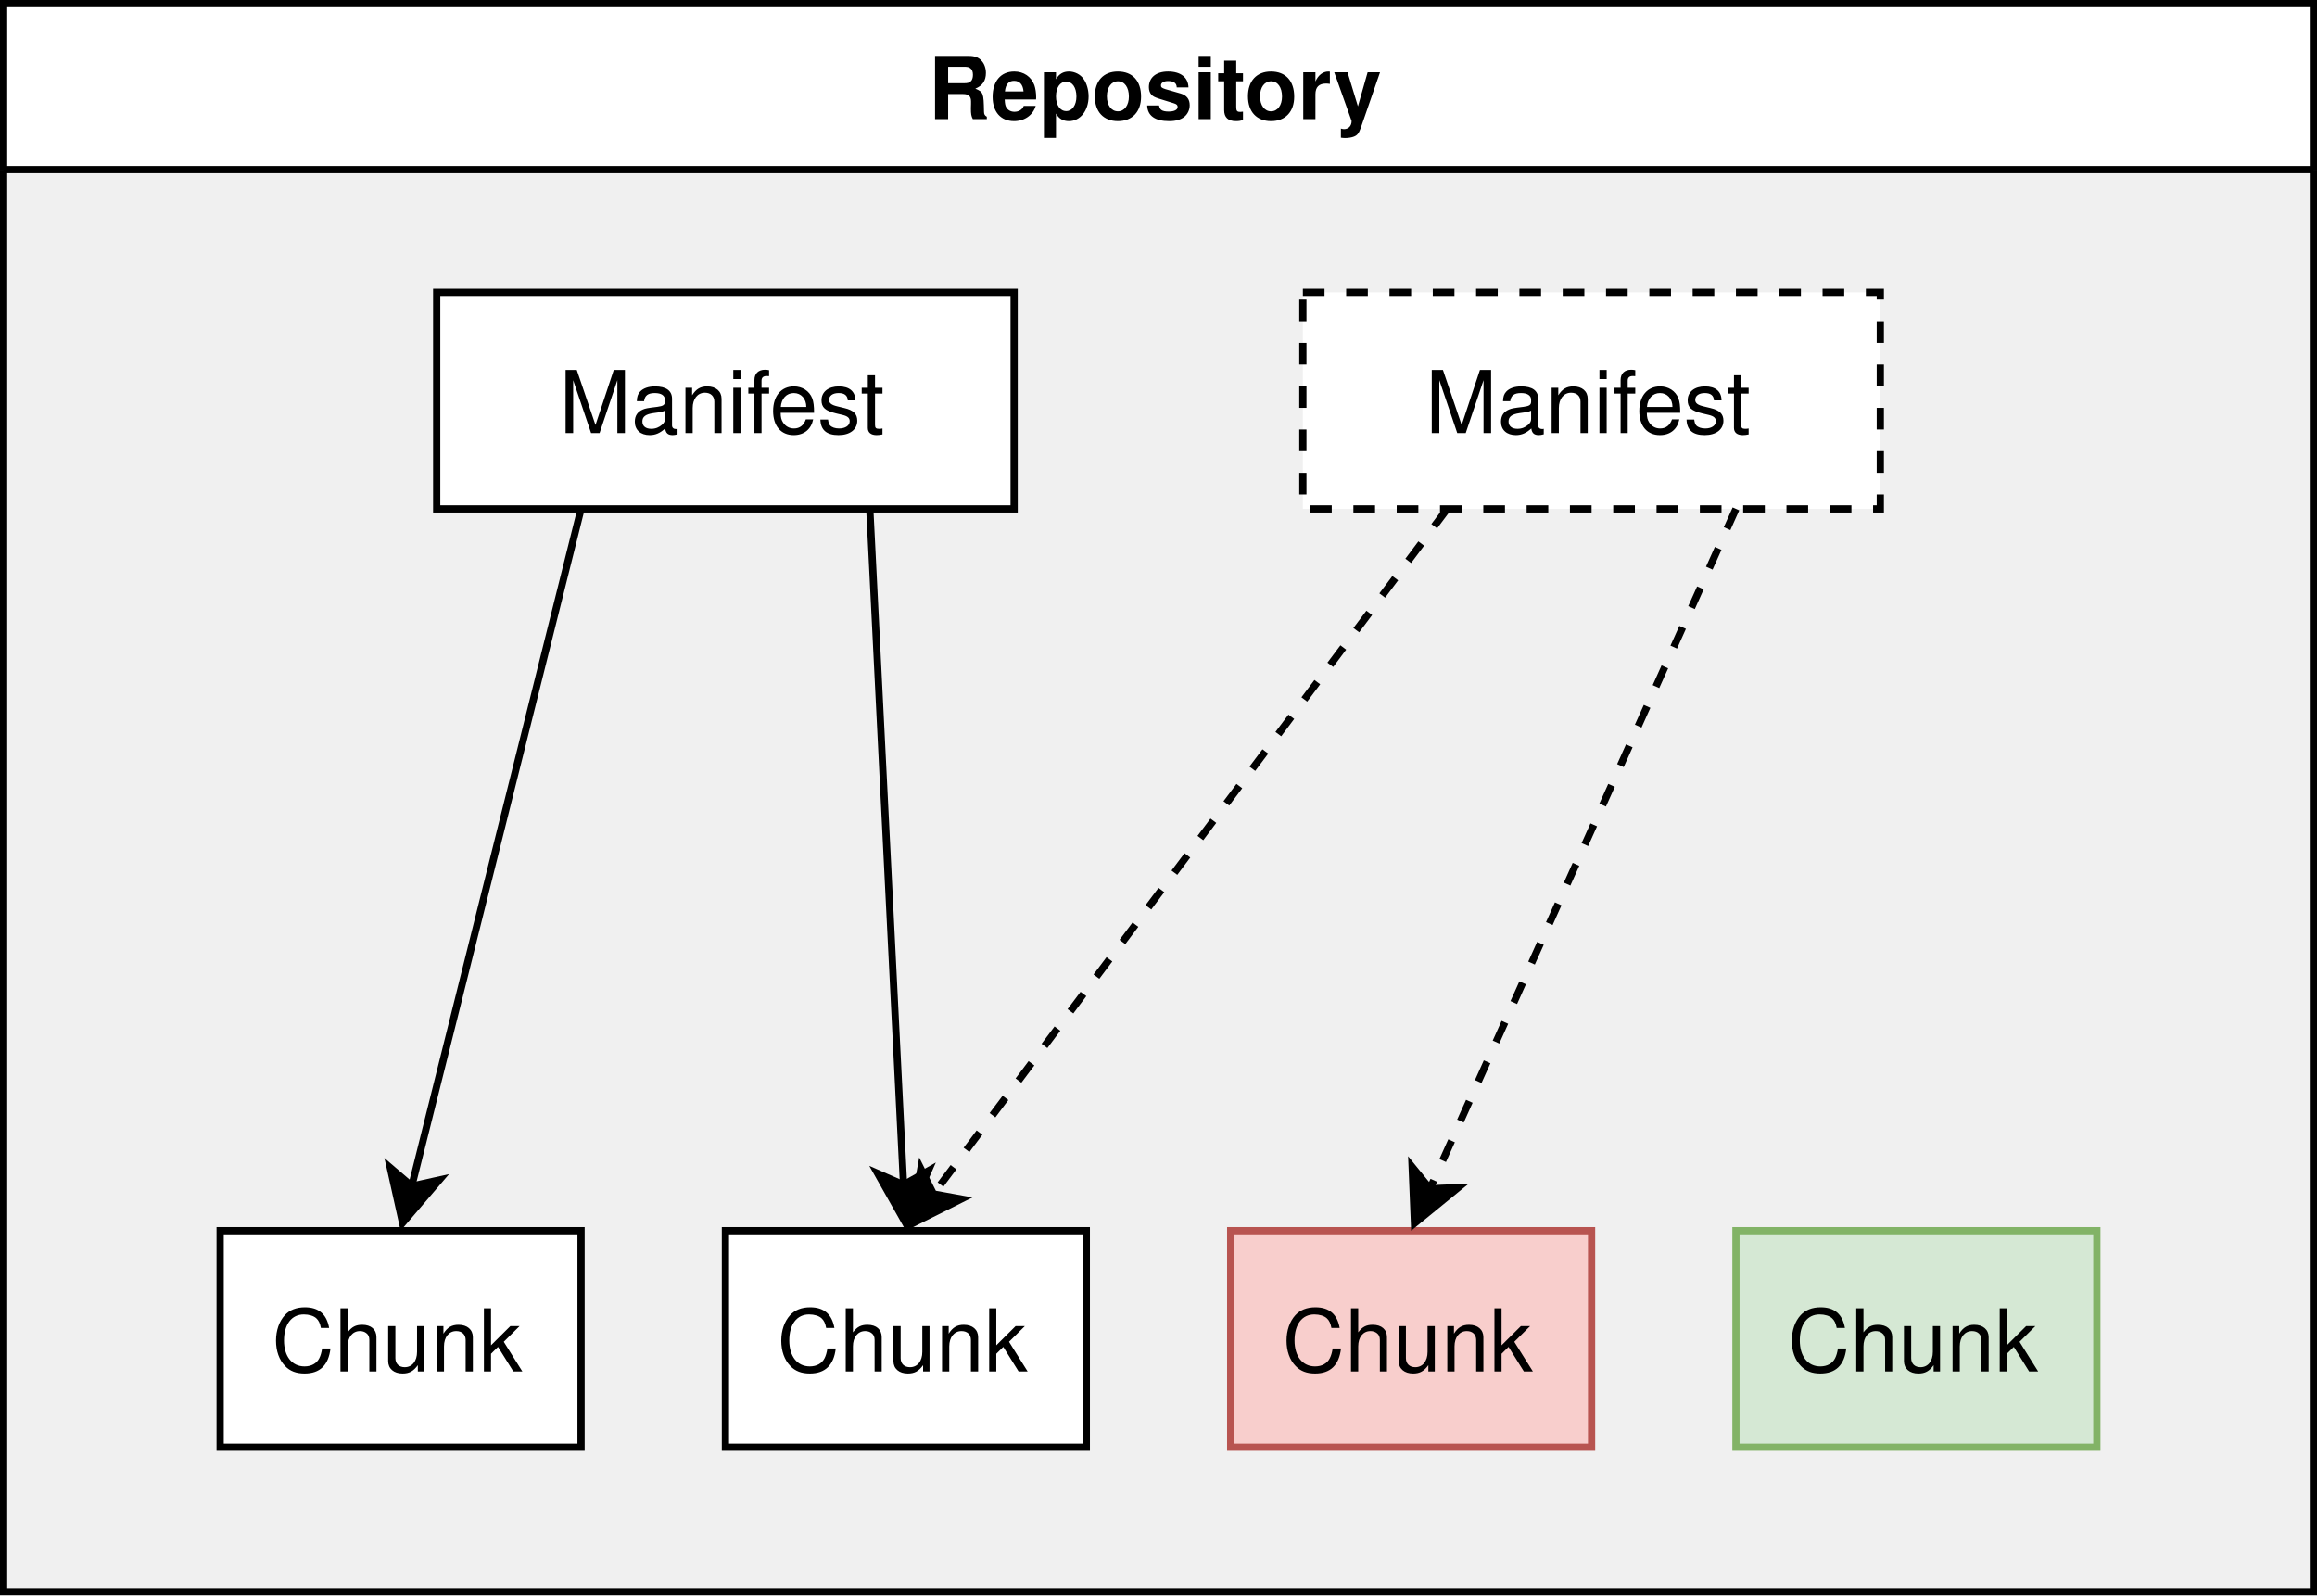
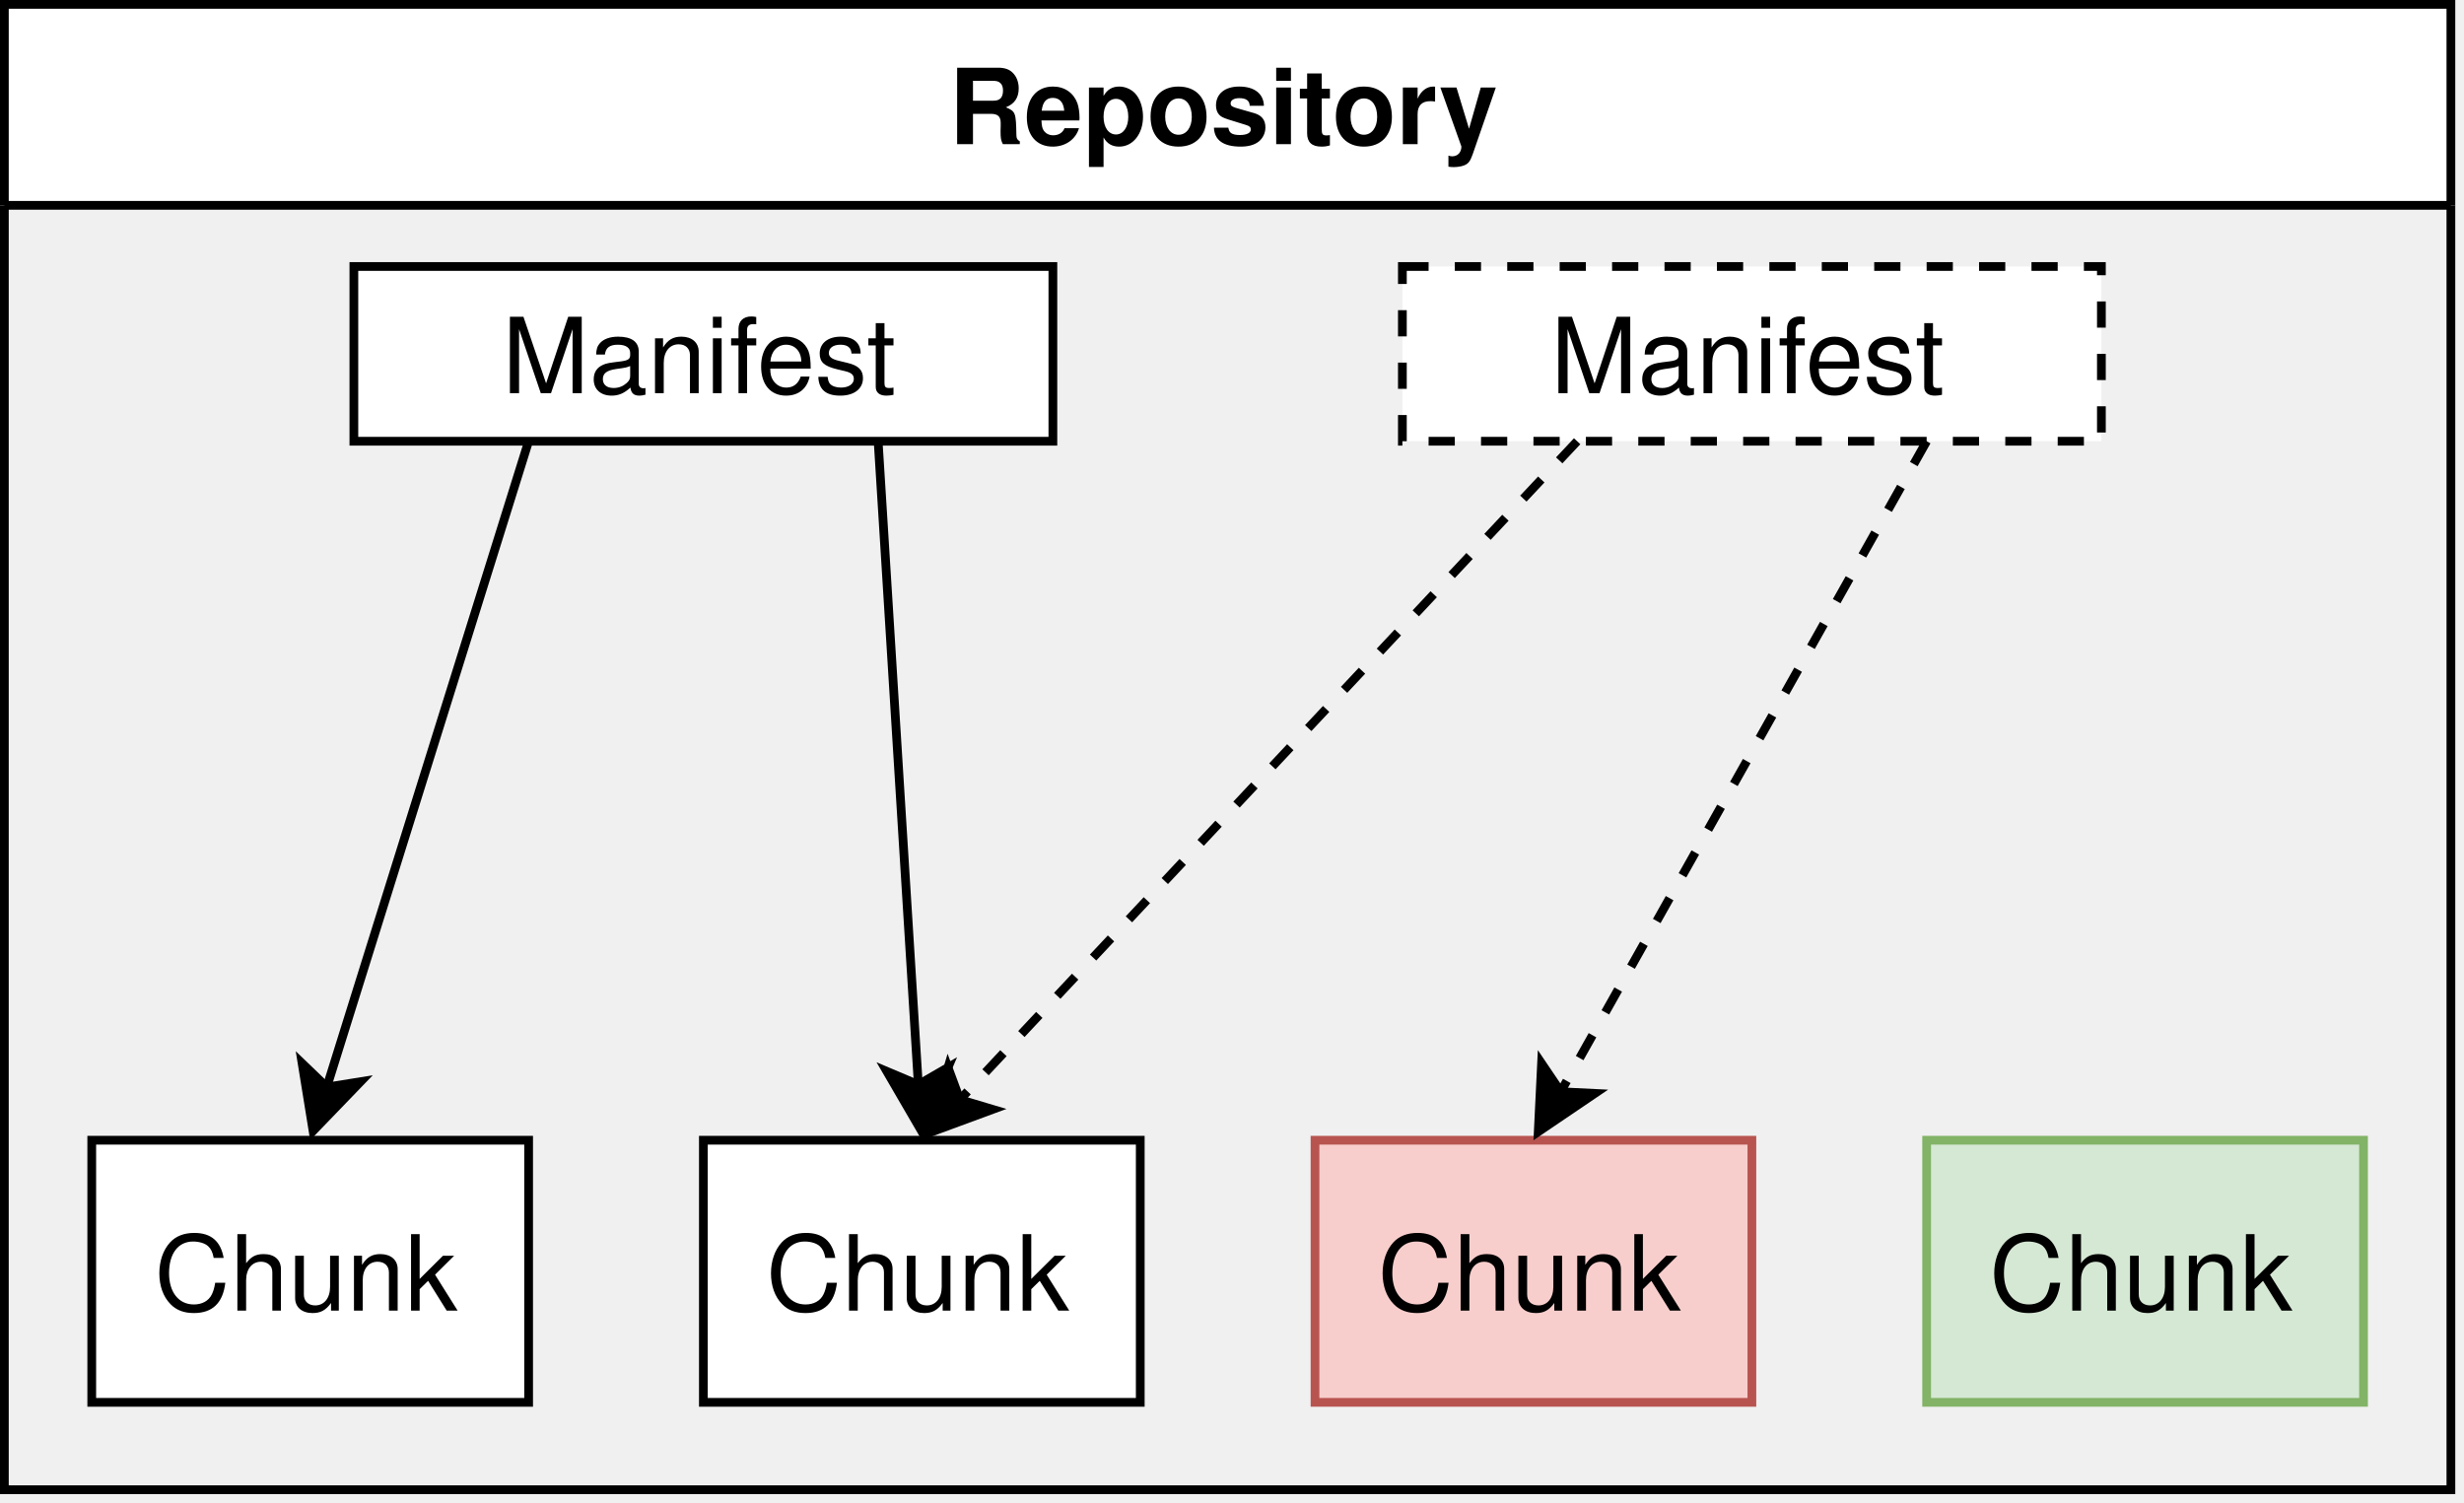
- <svg xmlns="http://www.w3.org/2000/svg" style="background: transparent; background-color: transparent; color-scheme: light dark;" version="1.1" width="321px" height="221px" viewBox="-0.5 -0.5 321 221" content="&lt;mxfile host=&quot;app.diagrams.net&quot; agent=&quot;Mozilla/5.0 (X11; Linux x86_64; rv:136.0) Gecko/20100101 Firefox/136.0&quot; version=&quot;26.1.1&quot;&gt;&#10;  &lt;diagram name=&quot;Seite-1&quot; id=&quot;NjeFW6MQGogTFUbNhTHI&quot;&gt;&#10;    &lt;mxGraphModel dx=&quot;798&quot; dy=&quot;451&quot; grid=&quot;1&quot; gridSize=&quot;10&quot; guides=&quot;1&quot; tooltips=&quot;1&quot; connect=&quot;1&quot; arrows=&quot;1&quot; fold=&quot;1&quot; page=&quot;1&quot; pageScale=&quot;1&quot; pageWidth=&quot;827&quot; pageHeight=&quot;1169&quot; math=&quot;0&quot; shadow=&quot;0&quot;&gt;&#10;      &lt;root&gt;&#10;        &lt;mxCell id=&quot;0&quot; /&gt;&#10;        &lt;mxCell id=&quot;1&quot; parent=&quot;0&quot; /&gt;&#10;        &lt;mxCell id=&quot;ZlxY15heGm8QH3tECEyU-1&quot; value=&quot;Repository&quot; style=&quot;swimlane;&quot; vertex=&quot;1&quot; parent=&quot;1&quot;&gt;&#10;          &lt;mxGeometry x=&quot;240&quot; y=&quot;350&quot; width=&quot;320&quot; height=&quot;220&quot; as=&quot;geometry&quot; /&gt;&#10;        &lt;/mxCell&gt;&#10;        &lt;mxCell id=&quot;ZlxY15heGm8QH3tECEyU-2&quot; value=&quot;Manifest&quot; style=&quot;rounded=0;&quot; vertex=&quot;1&quot; parent=&quot;ZlxY15heGm8QH3tECEyU-1&quot;&gt;&#10;          &lt;mxGeometry x=&quot;60&quot; y=&quot;40&quot; width=&quot;80&quot; height=&quot;30&quot; as=&quot;geometry&quot; /&gt;&#10;        &lt;/mxCell&gt;&#10;        &lt;mxCell id=&quot;ZlxY15heGm8QH3tECEyU-3&quot; value=&quot;Manifest&quot; style=&quot;rounded=0;dashed=1;&quot; vertex=&quot;1&quot; parent=&quot;ZlxY15heGm8QH3tECEyU-1&quot;&gt;&#10;          &lt;mxGeometry x=&quot;180&quot; y=&quot;40&quot; width=&quot;80&quot; height=&quot;30&quot; as=&quot;geometry&quot; /&gt;&#10;        &lt;/mxCell&gt;&#10;        &lt;mxCell id=&quot;ZlxY15heGm8QH3tECEyU-4&quot; value=&quot;Chunk&quot; style=&quot;rounded=0;&quot; vertex=&quot;1&quot; parent=&quot;ZlxY15heGm8QH3tECEyU-1&quot;&gt;&#10;          &lt;mxGeometry x=&quot;30&quot; y=&quot;170&quot; width=&quot;50&quot; height=&quot;30&quot; as=&quot;geometry&quot; /&gt;&#10;        &lt;/mxCell&gt;&#10;        &lt;mxCell id=&quot;ZlxY15heGm8QH3tECEyU-5&quot; value=&quot;Chunk&quot; style=&quot;rounded=0;&quot; vertex=&quot;1&quot; parent=&quot;ZlxY15heGm8QH3tECEyU-1&quot;&gt;&#10;          &lt;mxGeometry x=&quot;100&quot; y=&quot;170&quot; width=&quot;50&quot; height=&quot;30&quot; as=&quot;geometry&quot; /&gt;&#10;        &lt;/mxCell&gt;&#10;        &lt;mxCell id=&quot;ZlxY15heGm8QH3tECEyU-6&quot; value=&quot;Chunk&quot; style=&quot;rounded=0;fillColor=#f8cecc;strokeColor=#b85450;&quot; vertex=&quot;1&quot; parent=&quot;ZlxY15heGm8QH3tECEyU-1&quot;&gt;&#10;          &lt;mxGeometry x=&quot;170&quot; y=&quot;170&quot; width=&quot;50&quot; height=&quot;30&quot; as=&quot;geometry&quot; /&gt;&#10;        &lt;/mxCell&gt;&#10;        &lt;mxCell id=&quot;ZlxY15heGm8QH3tECEyU-7&quot; value=&quot;Chunk&quot; style=&quot;rounded=0;fillColor=#d5e8d4;strokeColor=#82b366;&quot; vertex=&quot;1&quot; parent=&quot;ZlxY15heGm8QH3tECEyU-1&quot;&gt;&#10;          &lt;mxGeometry x=&quot;240&quot; y=&quot;170&quot; width=&quot;50&quot; height=&quot;30&quot; as=&quot;geometry&quot; /&gt;&#10;        &lt;/mxCell&gt;&#10;        &lt;mxCell id=&quot;ZlxY15heGm8QH3tECEyU-8&quot; value=&quot;&quot; style=&quot;endArrow=classic;rounded=0;exitX=0.25;exitY=1;exitDx=0;exitDy=0;entryX=0.5;entryY=0;entryDx=0;entryDy=0;&quot; edge=&quot;1&quot; parent=&quot;ZlxY15heGm8QH3tECEyU-1&quot; source=&quot;ZlxY15heGm8QH3tECEyU-2&quot; target=&quot;ZlxY15heGm8QH3tECEyU-4&quot;&gt;&#10;          &lt;mxGeometry width=&quot;50&quot; height=&quot;50&quot; relative=&quot;1&quot; as=&quot;geometry&quot;&gt;&#10;            &lt;mxPoint x=&quot;200&quot; y=&quot;90&quot; as=&quot;sourcePoint&quot; /&gt;&#10;            &lt;mxPoint x=&quot;250&quot; y=&quot;40&quot; as=&quot;targetPoint&quot; /&gt;&#10;          &lt;/mxGeometry&gt;&#10;        &lt;/mxCell&gt;&#10;        &lt;mxCell id=&quot;ZlxY15heGm8QH3tECEyU-9&quot; value=&quot;&quot; style=&quot;endArrow=classic;rounded=0;exitX=0.75;exitY=1;exitDx=0;exitDy=0;entryX=0.5;entryY=0;entryDx=0;entryDy=0;&quot; edge=&quot;1&quot; parent=&quot;ZlxY15heGm8QH3tECEyU-1&quot; source=&quot;ZlxY15heGm8QH3tECEyU-2&quot; target=&quot;ZlxY15heGm8QH3tECEyU-5&quot;&gt;&#10;          &lt;mxGeometry width=&quot;50&quot; height=&quot;50&quot; relative=&quot;1&quot; as=&quot;geometry&quot;&gt;&#10;            &lt;mxPoint x=&quot;200&quot; y=&quot;90&quot; as=&quot;sourcePoint&quot; /&gt;&#10;            &lt;mxPoint x=&quot;250&quot; y=&quot;40&quot; as=&quot;targetPoint&quot; /&gt;&#10;          &lt;/mxGeometry&gt;&#10;        &lt;/mxCell&gt;&#10;        &lt;mxCell id=&quot;ZlxY15heGm8QH3tECEyU-10&quot; value=&quot;&quot; style=&quot;endArrow=classic;rounded=0;exitX=0.25;exitY=1;exitDx=0;exitDy=0;entryX=0.5;entryY=0;entryDx=0;entryDy=0;dashed=1;&quot; edge=&quot;1&quot; parent=&quot;ZlxY15heGm8QH3tECEyU-1&quot; source=&quot;ZlxY15heGm8QH3tECEyU-3&quot; target=&quot;ZlxY15heGm8QH3tECEyU-5&quot;&gt;&#10;          &lt;mxGeometry width=&quot;50&quot; height=&quot;50&quot; relative=&quot;1&quot; as=&quot;geometry&quot;&gt;&#10;            &lt;mxPoint x=&quot;200&quot; y=&quot;90&quot; as=&quot;sourcePoint&quot; /&gt;&#10;            &lt;mxPoint x=&quot;250&quot; y=&quot;40&quot; as=&quot;targetPoint&quot; /&gt;&#10;          &lt;/mxGeometry&gt;&#10;        &lt;/mxCell&gt;&#10;        &lt;mxCell id=&quot;ZlxY15heGm8QH3tECEyU-11&quot; value=&quot;&quot; style=&quot;endArrow=classic;rounded=0;exitX=0.75;exitY=1;exitDx=0;exitDy=0;entryX=0.5;entryY=0;entryDx=0;entryDy=0;dashed=1;&quot; edge=&quot;1&quot; parent=&quot;ZlxY15heGm8QH3tECEyU-1&quot; source=&quot;ZlxY15heGm8QH3tECEyU-3&quot; target=&quot;ZlxY15heGm8QH3tECEyU-6&quot;&gt;&#10;          &lt;mxGeometry width=&quot;50&quot; height=&quot;50&quot; relative=&quot;1&quot; as=&quot;geometry&quot;&gt;&#10;            &lt;mxPoint x=&quot;200&quot; y=&quot;90&quot; as=&quot;sourcePoint&quot; /&gt;&#10;            &lt;mxPoint x=&quot;250&quot; y=&quot;40&quot; as=&quot;targetPoint&quot; /&gt;&#10;          &lt;/mxGeometry&gt;&#10;        &lt;/mxCell&gt;&#10;      &lt;/root&gt;&#10;    &lt;/mxGraphModel&gt;&#10;  &lt;/diagram&gt;&#10;&lt;/mxfile&gt;&#10;">
+ <svg xmlns="http://www.w3.org/2000/svg" style="background: transparent; background-color: transparent; color-scheme: light dark;" version="1.1" width="282px" height="172px" viewBox="-0.5 -0.5 282 172" content="&lt;mxfile host=&quot;app.diagrams.net&quot; agent=&quot;Mozilla/5.0 (X11; Linux x86_64; rv:136.0) Gecko/20100101 Firefox/136.0&quot; version=&quot;26.2.2&quot;&gt;&#10;  &lt;diagram name=&quot;Seite-1&quot; id=&quot;NjeFW6MQGogTFUbNhTHI&quot;&gt;&#10;    &lt;mxGraphModel dx=&quot;990&quot; dy=&quot;637&quot; grid=&quot;1&quot; gridSize=&quot;10&quot; guides=&quot;1&quot; tooltips=&quot;1&quot; connect=&quot;1&quot; arrows=&quot;1&quot; fold=&quot;1&quot; page=&quot;1&quot; pageScale=&quot;1&quot; pageWidth=&quot;827&quot; pageHeight=&quot;1169&quot; math=&quot;0&quot; shadow=&quot;0&quot;&gt;&#10;      &lt;root&gt;&#10;        &lt;mxCell id=&quot;0&quot; /&gt;&#10;        &lt;mxCell id=&quot;1&quot; parent=&quot;0&quot; /&gt;&#10;        &lt;mxCell id=&quot;ZlxY15heGm8QH3tECEyU-1&quot; value=&quot;Repository&quot; style=&quot;swimlane;&quot; parent=&quot;1&quot; vertex=&quot;1&quot;&gt;&#10;          &lt;mxGeometry x=&quot;260&quot; y=&quot;400&quot; width=&quot;280&quot; height=&quot;170&quot; as=&quot;geometry&quot; /&gt;&#10;        &lt;/mxCell&gt;&#10;        &lt;mxCell id=&quot;ZlxY15heGm8QH3tECEyU-2&quot; value=&quot;Manifest&quot; style=&quot;rounded=0;&quot; parent=&quot;ZlxY15heGm8QH3tECEyU-1&quot; vertex=&quot;1&quot;&gt;&#10;          &lt;mxGeometry x=&quot;40&quot; y=&quot;30&quot; width=&quot;80&quot; height=&quot;20&quot; as=&quot;geometry&quot; /&gt;&#10;        &lt;/mxCell&gt;&#10;        &lt;mxCell id=&quot;ZlxY15heGm8QH3tECEyU-3&quot; value=&quot;Manifest&quot; style=&quot;rounded=0;dashed=1;&quot; parent=&quot;ZlxY15heGm8QH3tECEyU-1&quot; vertex=&quot;1&quot;&gt;&#10;          &lt;mxGeometry x=&quot;160&quot; y=&quot;30&quot; width=&quot;80&quot; height=&quot;20&quot; as=&quot;geometry&quot; /&gt;&#10;        &lt;/mxCell&gt;&#10;        &lt;mxCell id=&quot;ZlxY15heGm8QH3tECEyU-4&quot; value=&quot;Chunk&quot; style=&quot;rounded=0;&quot; parent=&quot;ZlxY15heGm8QH3tECEyU-1&quot; vertex=&quot;1&quot;&gt;&#10;          &lt;mxGeometry x=&quot;10&quot; y=&quot;130&quot; width=&quot;50&quot; height=&quot;30&quot; as=&quot;geometry&quot; /&gt;&#10;        &lt;/mxCell&gt;&#10;        &lt;mxCell id=&quot;ZlxY15heGm8QH3tECEyU-5&quot; value=&quot;Chunk&quot; style=&quot;rounded=0;&quot; parent=&quot;ZlxY15heGm8QH3tECEyU-1&quot; vertex=&quot;1&quot;&gt;&#10;          &lt;mxGeometry x=&quot;80&quot; y=&quot;130&quot; width=&quot;50&quot; height=&quot;30&quot; as=&quot;geometry&quot; /&gt;&#10;        &lt;/mxCell&gt;&#10;        &lt;mxCell id=&quot;ZlxY15heGm8QH3tECEyU-6&quot; value=&quot;Chunk&quot; style=&quot;rounded=0;fillColor=#f8cecc;strokeColor=#b85450;&quot; parent=&quot;ZlxY15heGm8QH3tECEyU-1&quot; vertex=&quot;1&quot;&gt;&#10;          &lt;mxGeometry x=&quot;150&quot; y=&quot;130&quot; width=&quot;50&quot; height=&quot;30&quot; as=&quot;geometry&quot; /&gt;&#10;        &lt;/mxCell&gt;&#10;        &lt;mxCell id=&quot;ZlxY15heGm8QH3tECEyU-7&quot; value=&quot;Chunk&quot; style=&quot;rounded=0;fillColor=#d5e8d4;strokeColor=#82b366;&quot; parent=&quot;ZlxY15heGm8QH3tECEyU-1&quot; vertex=&quot;1&quot;&gt;&#10;          &lt;mxGeometry x=&quot;220&quot; y=&quot;130&quot; width=&quot;50&quot; height=&quot;30&quot; as=&quot;geometry&quot; /&gt;&#10;        &lt;/mxCell&gt;&#10;        &lt;mxCell id=&quot;ZlxY15heGm8QH3tECEyU-8&quot; value=&quot;&quot; style=&quot;endArrow=classic;rounded=0;exitX=0.25;exitY=1;exitDx=0;exitDy=0;entryX=0.5;entryY=0;entryDx=0;entryDy=0;&quot; parent=&quot;ZlxY15heGm8QH3tECEyU-1&quot; source=&quot;ZlxY15heGm8QH3tECEyU-2&quot; target=&quot;ZlxY15heGm8QH3tECEyU-4&quot; edge=&quot;1&quot;&gt;&#10;          &lt;mxGeometry width=&quot;50&quot; height=&quot;50&quot; relative=&quot;1&quot; as=&quot;geometry&quot;&gt;&#10;            &lt;mxPoint x=&quot;180&quot; y=&quot;50&quot; as=&quot;sourcePoint&quot; /&gt;&#10;            &lt;mxPoint x=&quot;230&quot; as=&quot;targetPoint&quot; /&gt;&#10;          &lt;/mxGeometry&gt;&#10;        &lt;/mxCell&gt;&#10;        &lt;mxCell id=&quot;ZlxY15heGm8QH3tECEyU-9&quot; value=&quot;&quot; style=&quot;endArrow=classic;rounded=0;exitX=0.75;exitY=1;exitDx=0;exitDy=0;entryX=0.5;entryY=0;entryDx=0;entryDy=0;&quot; parent=&quot;ZlxY15heGm8QH3tECEyU-1&quot; source=&quot;ZlxY15heGm8QH3tECEyU-2&quot; target=&quot;ZlxY15heGm8QH3tECEyU-5&quot; edge=&quot;1&quot;&gt;&#10;          &lt;mxGeometry width=&quot;50&quot; height=&quot;50&quot; relative=&quot;1&quot; as=&quot;geometry&quot;&gt;&#10;            &lt;mxPoint x=&quot;180&quot; y=&quot;50&quot; as=&quot;sourcePoint&quot; /&gt;&#10;            &lt;mxPoint x=&quot;230&quot; as=&quot;targetPoint&quot; /&gt;&#10;          &lt;/mxGeometry&gt;&#10;        &lt;/mxCell&gt;&#10;        &lt;mxCell id=&quot;ZlxY15heGm8QH3tECEyU-10&quot; value=&quot;&quot; style=&quot;endArrow=classic;rounded=0;exitX=0.25;exitY=1;exitDx=0;exitDy=0;entryX=0.5;entryY=0;entryDx=0;entryDy=0;dashed=1;&quot; parent=&quot;ZlxY15heGm8QH3tECEyU-1&quot; source=&quot;ZlxY15heGm8QH3tECEyU-3&quot; target=&quot;ZlxY15heGm8QH3tECEyU-5&quot; edge=&quot;1&quot;&gt;&#10;          &lt;mxGeometry width=&quot;50&quot; height=&quot;50&quot; relative=&quot;1&quot; as=&quot;geometry&quot;&gt;&#10;            &lt;mxPoint x=&quot;180&quot; y=&quot;50&quot; as=&quot;sourcePoint&quot; /&gt;&#10;            &lt;mxPoint x=&quot;230&quot; as=&quot;targetPoint&quot; /&gt;&#10;          &lt;/mxGeometry&gt;&#10;        &lt;/mxCell&gt;&#10;        &lt;mxCell id=&quot;ZlxY15heGm8QH3tECEyU-11&quot; value=&quot;&quot; style=&quot;endArrow=classic;rounded=0;exitX=0.75;exitY=1;exitDx=0;exitDy=0;entryX=0.5;entryY=0;entryDx=0;entryDy=0;dashed=1;&quot; parent=&quot;ZlxY15heGm8QH3tECEyU-1&quot; source=&quot;ZlxY15heGm8QH3tECEyU-3&quot; target=&quot;ZlxY15heGm8QH3tECEyU-6&quot; edge=&quot;1&quot;&gt;&#10;          &lt;mxGeometry width=&quot;50&quot; height=&quot;50&quot; relative=&quot;1&quot; as=&quot;geometry&quot;&gt;&#10;            &lt;mxPoint x=&quot;180&quot; y=&quot;50&quot; as=&quot;sourcePoint&quot; /&gt;&#10;            &lt;mxPoint x=&quot;230&quot; as=&quot;targetPoint&quot; /&gt;&#10;          &lt;/mxGeometry&gt;&#10;        &lt;/mxCell&gt;&#10;      &lt;/root&gt;&#10;    &lt;/mxGraphModel&gt;&#10;  &lt;/diagram&gt;&#10;&lt;/mxfile&gt;&#10;">
  <defs />
  <g>
    <g data-cell-id="0">
      <g data-cell-id="1">
        <g data-cell-id="ZlxY15heGm8QH3tECEyU-1">
          <g>
-             <path d="M 0 23 L 0 0 L 320 0 L 320 23" fill="#ffffff" style="fill: light-dark(#ffffff, var(--ge-dark-color, #121212)); stroke: light-dark(rgb(0, 0, 0), rgb(255, 255, 255));" stroke="#000000" stroke-miterlimit="10" pointer-events="all" />
-             <path d="M 0 23 L 0 220 L 320 220 L 320 23" fill="none" stroke="#000000" style="stroke: light-dark(rgb(0, 0, 0), rgb(255, 255, 255));" stroke-miterlimit="10" pointer-events="none" />
-             <path d="M 0 23 L 320 23" fill="none" stroke="#000000" style="stroke: light-dark(rgb(0, 0, 0), rgb(255, 255, 255));" stroke-miterlimit="10" pointer-events="none" />
+             <path d="M 0 23 L 0 0 L 280 0 L 280 23" fill="#ffffff" style="fill: light-dark(#ffffff, var(--ge-dark-color, #121212)); stroke: light-dark(rgb(0, 0, 0), rgb(255, 255, 255));" stroke="#000000" stroke-miterlimit="10" pointer-events="all" />
+             <path d="M 0 23 L 0 170 L 280 170 L 280 23" fill="none" stroke="#000000" style="stroke: light-dark(rgb(0, 0, 0), rgb(255, 255, 255));" stroke-miterlimit="10" pointer-events="none" />
+             <path d="M 0 23 L 280 23" fill="none" stroke="#000000" style="stroke: light-dark(rgb(0, 0, 0), rgb(255, 255, 255));" stroke-miterlimit="10" pointer-events="none" />
          </g>
          <g>
            <g fill="#000000" style="fill: light-dark(rgb(0, 0, 0), rgb(255, 255, 255));" font-family="&quot;Helvetica&quot;" font-weight="bold" text-anchor="middle" font-size="12px">
-               <text x="159.5" y="16">Repository</text>
+               <text x="139.5" y="16">Repository</text>
            </g>
          </g>
          <g data-cell-id="ZlxY15heGm8QH3tECEyU-2">
            <g>
-               <rect x="60" y="40" width="80" height="30" fill="#ffffff" style="fill: light-dark(#ffffff, var(--ge-dark-color, #121212)); stroke: light-dark(rgb(0, 0, 0), rgb(255, 255, 255));" stroke="#000000" pointer-events="all" />
+               <rect x="40" y="30" width="80" height="20" fill="#ffffff" style="fill: light-dark(#ffffff, var(--ge-dark-color, #121212)); stroke: light-dark(rgb(0, 0, 0), rgb(255, 255, 255));" stroke="#000000" pointer-events="all" />
            </g>
            <g>
              <g fill="#000000" style="fill: light-dark(rgb(0, 0, 0), rgb(255, 255, 255));" font-family="&quot;Helvetica&quot;" text-anchor="middle" font-size="12px">
-                 <text x="99.5" y="59.5">Manifest</text>
+                 <text x="79.5" y="44.5">Manifest</text>
              </g>
            </g>
          </g>
          <g data-cell-id="ZlxY15heGm8QH3tECEyU-3">
            <g>
-               <rect x="180" y="40" width="80" height="30" fill="#ffffff" style="fill: light-dark(#ffffff, var(--ge-dark-color, #121212)); stroke: light-dark(rgb(0, 0, 0), rgb(255, 255, 255));" stroke="#000000" stroke-dasharray="3 3" pointer-events="all" />
+               <rect x="160" y="30" width="80" height="20" fill="#ffffff" style="fill: light-dark(#ffffff, var(--ge-dark-color, #121212)); stroke: light-dark(rgb(0, 0, 0), rgb(255, 255, 255));" stroke="#000000" stroke-dasharray="3 3" pointer-events="all" />
            </g>
            <g>
              <g fill="#000000" style="fill: light-dark(rgb(0, 0, 0), rgb(255, 255, 255));" font-family="&quot;Helvetica&quot;" text-anchor="middle" font-size="12px">
-                 <text x="219.5" y="59.5">Manifest</text>
+                 <text x="199.5" y="44.5">Manifest</text>
              </g>
            </g>
          </g>
          <g data-cell-id="ZlxY15heGm8QH3tECEyU-4">
            <g>
-               <rect x="30" y="170" width="50" height="30" fill="#ffffff" style="fill: light-dark(#ffffff, var(--ge-dark-color, #121212)); stroke: light-dark(rgb(0, 0, 0), rgb(255, 255, 255));" stroke="#000000" pointer-events="all" />
+               <rect x="10" y="130" width="50" height="30" fill="#ffffff" style="fill: light-dark(#ffffff, var(--ge-dark-color, #121212)); stroke: light-dark(rgb(0, 0, 0), rgb(255, 255, 255));" stroke="#000000" pointer-events="all" />
            </g>
            <g>
              <g fill="#000000" style="fill: light-dark(rgb(0, 0, 0), rgb(255, 255, 255));" font-family="&quot;Helvetica&quot;" text-anchor="middle" font-size="12px">
-                 <text x="54.5" y="189.5">Chunk</text>
+                 <text x="34.5" y="149.5">Chunk</text>
              </g>
            </g>
          </g>
          <g data-cell-id="ZlxY15heGm8QH3tECEyU-5">
            <g>
-               <rect x="100" y="170" width="50" height="30" fill="#ffffff" style="fill: light-dark(#ffffff, var(--ge-dark-color, #121212)); stroke: light-dark(rgb(0, 0, 0), rgb(255, 255, 255));" stroke="#000000" pointer-events="all" />
+               <rect x="80" y="130" width="50" height="30" fill="#ffffff" style="fill: light-dark(#ffffff, var(--ge-dark-color, #121212)); stroke: light-dark(rgb(0, 0, 0), rgb(255, 255, 255));" stroke="#000000" pointer-events="all" />
            </g>
            <g>
              <g fill="#000000" style="fill: light-dark(rgb(0, 0, 0), rgb(255, 255, 255));" font-family="&quot;Helvetica&quot;" text-anchor="middle" font-size="12px">
-                 <text x="124.5" y="189.5">Chunk</text>
+                 <text x="104.5" y="149.5">Chunk</text>
              </g>
            </g>
          </g>
          <g data-cell-id="ZlxY15heGm8QH3tECEyU-6">
            <g>
-               <rect x="170" y="170" width="50" height="30" fill="#f8cecc" style="fill: light-dark(rgb(248, 206, 204), rgb(81, 45, 43)); stroke: light-dark(rgb(184, 84, 80), rgb(215, 129, 126));" stroke="#b85450" pointer-events="all" />
+               <rect x="150" y="130" width="50" height="30" fill="#f8cecc" style="fill: light-dark(rgb(248, 206, 204), rgb(81, 45, 43)); stroke: light-dark(rgb(184, 84, 80), rgb(215, 129, 126));" stroke="#b85450" pointer-events="all" />
            </g>
            <g>
              <g fill="#000000" style="fill: light-dark(rgb(0, 0, 0), rgb(255, 255, 255));" font-family="&quot;Helvetica&quot;" text-anchor="middle" font-size="12px">
-                 <text x="194.5" y="189.5">Chunk</text>
+                 <text x="174.5" y="149.5">Chunk</text>
              </g>
            </g>
          </g>
          <g data-cell-id="ZlxY15heGm8QH3tECEyU-7">
            <g>
-               <rect x="240" y="170" width="50" height="30" fill="#d5e8d4" style="fill: light-dark(rgb(213, 232, 212), rgb(31, 47, 30)); stroke: light-dark(rgb(130, 179, 102), rgb(68, 110, 44));" stroke="#82b366" pointer-events="all" />
+               <rect x="220" y="130" width="50" height="30" fill="#d5e8d4" style="fill: light-dark(rgb(213, 232, 212), rgb(31, 47, 30)); stroke: light-dark(rgb(130, 179, 102), rgb(68, 110, 44));" stroke="#82b366" pointer-events="all" />
            </g>
            <g>
              <g fill="#000000" style="fill: light-dark(rgb(0, 0, 0), rgb(255, 255, 255));" font-family="&quot;Helvetica&quot;" text-anchor="middle" font-size="12px">
-                 <text x="264.5" y="189.5">Chunk</text>
+                 <text x="244.5" y="149.5">Chunk</text>
              </g>
            </g>
          </g>
          <g data-cell-id="ZlxY15heGm8QH3tECEyU-8">
            <g>
-               <path d="M 80 70 L 56.54 163.82" fill="none" stroke="#000000" style="stroke: light-dark(rgb(0, 0, 0), rgb(255, 255, 255));" stroke-miterlimit="10" pointer-events="stroke" />
-               <path d="M 55.27 168.92 L 53.57 161.28 L 56.54 163.82 L 60.36 162.97 Z" fill="#000000" style="fill: light-dark(rgb(0, 0, 0), rgb(255, 255, 255)); stroke: light-dark(rgb(0, 0, 0), rgb(255, 255, 255));" stroke="#000000" stroke-miterlimit="10" pointer-events="all" />
+               <path d="M 60 50 L 36.9 123.92" fill="none" stroke="#000000" style="stroke: light-dark(rgb(0, 0, 0), rgb(255, 255, 255));" stroke-miterlimit="10" pointer-events="stroke" />
+               <path d="M 35.33 128.93 L 34.08 121.21 L 36.9 123.92 L 40.76 123.3 Z" fill="#000000" style="fill: light-dark(rgb(0, 0, 0), rgb(255, 255, 255)); stroke: light-dark(rgb(0, 0, 0), rgb(255, 255, 255));" stroke="#000000" stroke-miterlimit="10" pointer-events="all" />
            </g>
          </g>
          <g data-cell-id="ZlxY15heGm8QH3tECEyU-9">
            <g>
-               <path d="M 120 70 L 124.68 163.64" fill="none" stroke="#000000" style="stroke: light-dark(rgb(0, 0, 0), rgb(255, 255, 255));" stroke-miterlimit="10" pointer-events="stroke" />
-               <path d="M 124.94 168.88 L 121.1 162.07 L 124.68 163.64 L 128.09 161.72 Z" fill="#000000" style="fill: light-dark(rgb(0, 0, 0), rgb(255, 255, 255)); stroke: light-dark(rgb(0, 0, 0), rgb(255, 255, 255));" stroke="#000000" stroke-miterlimit="10" pointer-events="all" />
+               <path d="M 100 50 L 104.6 123.64" fill="none" stroke="#000000" style="stroke: light-dark(rgb(0, 0, 0), rgb(255, 255, 255));" stroke-miterlimit="10" pointer-events="stroke" />
+               <path d="M 104.93 128.88 L 101 122.12 L 104.6 123.64 L 107.99 121.68 Z" fill="#000000" style="fill: light-dark(rgb(0, 0, 0), rgb(255, 255, 255)); stroke: light-dark(rgb(0, 0, 0), rgb(255, 255, 255));" stroke="#000000" stroke-miterlimit="10" pointer-events="all" />
            </g>
          </g>
          <g data-cell-id="ZlxY15heGm8QH3tECEyU-10">
            <g>
-               <path d="M 200 70 L 128.82 164.91" fill="none" stroke="#000000" style="stroke: light-dark(rgb(0, 0, 0), rgb(255, 255, 255));" stroke-miterlimit="10" stroke-dasharray="3 3" pointer-events="stroke" />
-               <path d="M 125.67 169.11 L 127.07 161.41 L 128.82 164.91 L 132.67 165.61 Z" fill="#000000" style="fill: light-dark(rgb(0, 0, 0), rgb(255, 255, 255)); stroke: light-dark(rgb(0, 0, 0), rgb(255, 255, 255));" stroke="#000000" stroke-miterlimit="10" pointer-events="all" />
+               <path d="M 180 50 L 109.36 125.35" fill="none" stroke="#000000" style="stroke: light-dark(rgb(0, 0, 0), rgb(255, 255, 255));" stroke-miterlimit="10" stroke-dasharray="3 3" pointer-events="stroke" />
+               <path d="M 105.76 129.18 L 108 121.68 L 109.36 125.35 L 113.11 126.47 Z" fill="#000000" style="fill: light-dark(rgb(0, 0, 0), rgb(255, 255, 255)); stroke: light-dark(rgb(0, 0, 0), rgb(255, 255, 255));" stroke="#000000" stroke-miterlimit="10" pointer-events="all" />
            </g>
          </g>
          <g data-cell-id="ZlxY15heGm8QH3tECEyU-11">
            <g>
-               <path d="M 240 70 L 197.61 164.19" fill="none" stroke="#000000" style="stroke: light-dark(rgb(0, 0, 0), rgb(255, 255, 255));" stroke-miterlimit="10" stroke-dasharray="3 3" pointer-events="stroke" />
-               <path d="M 195.46 168.98 L 195.14 161.16 L 197.61 164.19 L 201.52 164.03 Z" fill="#000000" style="fill: light-dark(rgb(0, 0, 0), rgb(255, 255, 255)); stroke: light-dark(rgb(0, 0, 0), rgb(255, 255, 255));" stroke="#000000" stroke-miterlimit="10" pointer-events="all" />
+               <path d="M 220 50 L 178.12 124.45" fill="none" stroke="#000000" style="stroke: light-dark(rgb(0, 0, 0), rgb(255, 255, 255));" stroke-miterlimit="10" stroke-dasharray="3 3" pointer-events="stroke" />
+               <path d="M 175.55 129.03 L 175.93 121.21 L 178.12 124.45 L 182.03 124.64 Z" fill="#000000" style="fill: light-dark(rgb(0, 0, 0), rgb(255, 255, 255)); stroke: light-dark(rgb(0, 0, 0), rgb(255, 255, 255));" stroke="#000000" stroke-miterlimit="10" pointer-events="all" />
            </g>
          </g>
        </g>
      </g>
    </g>
  </g>
</svg>
